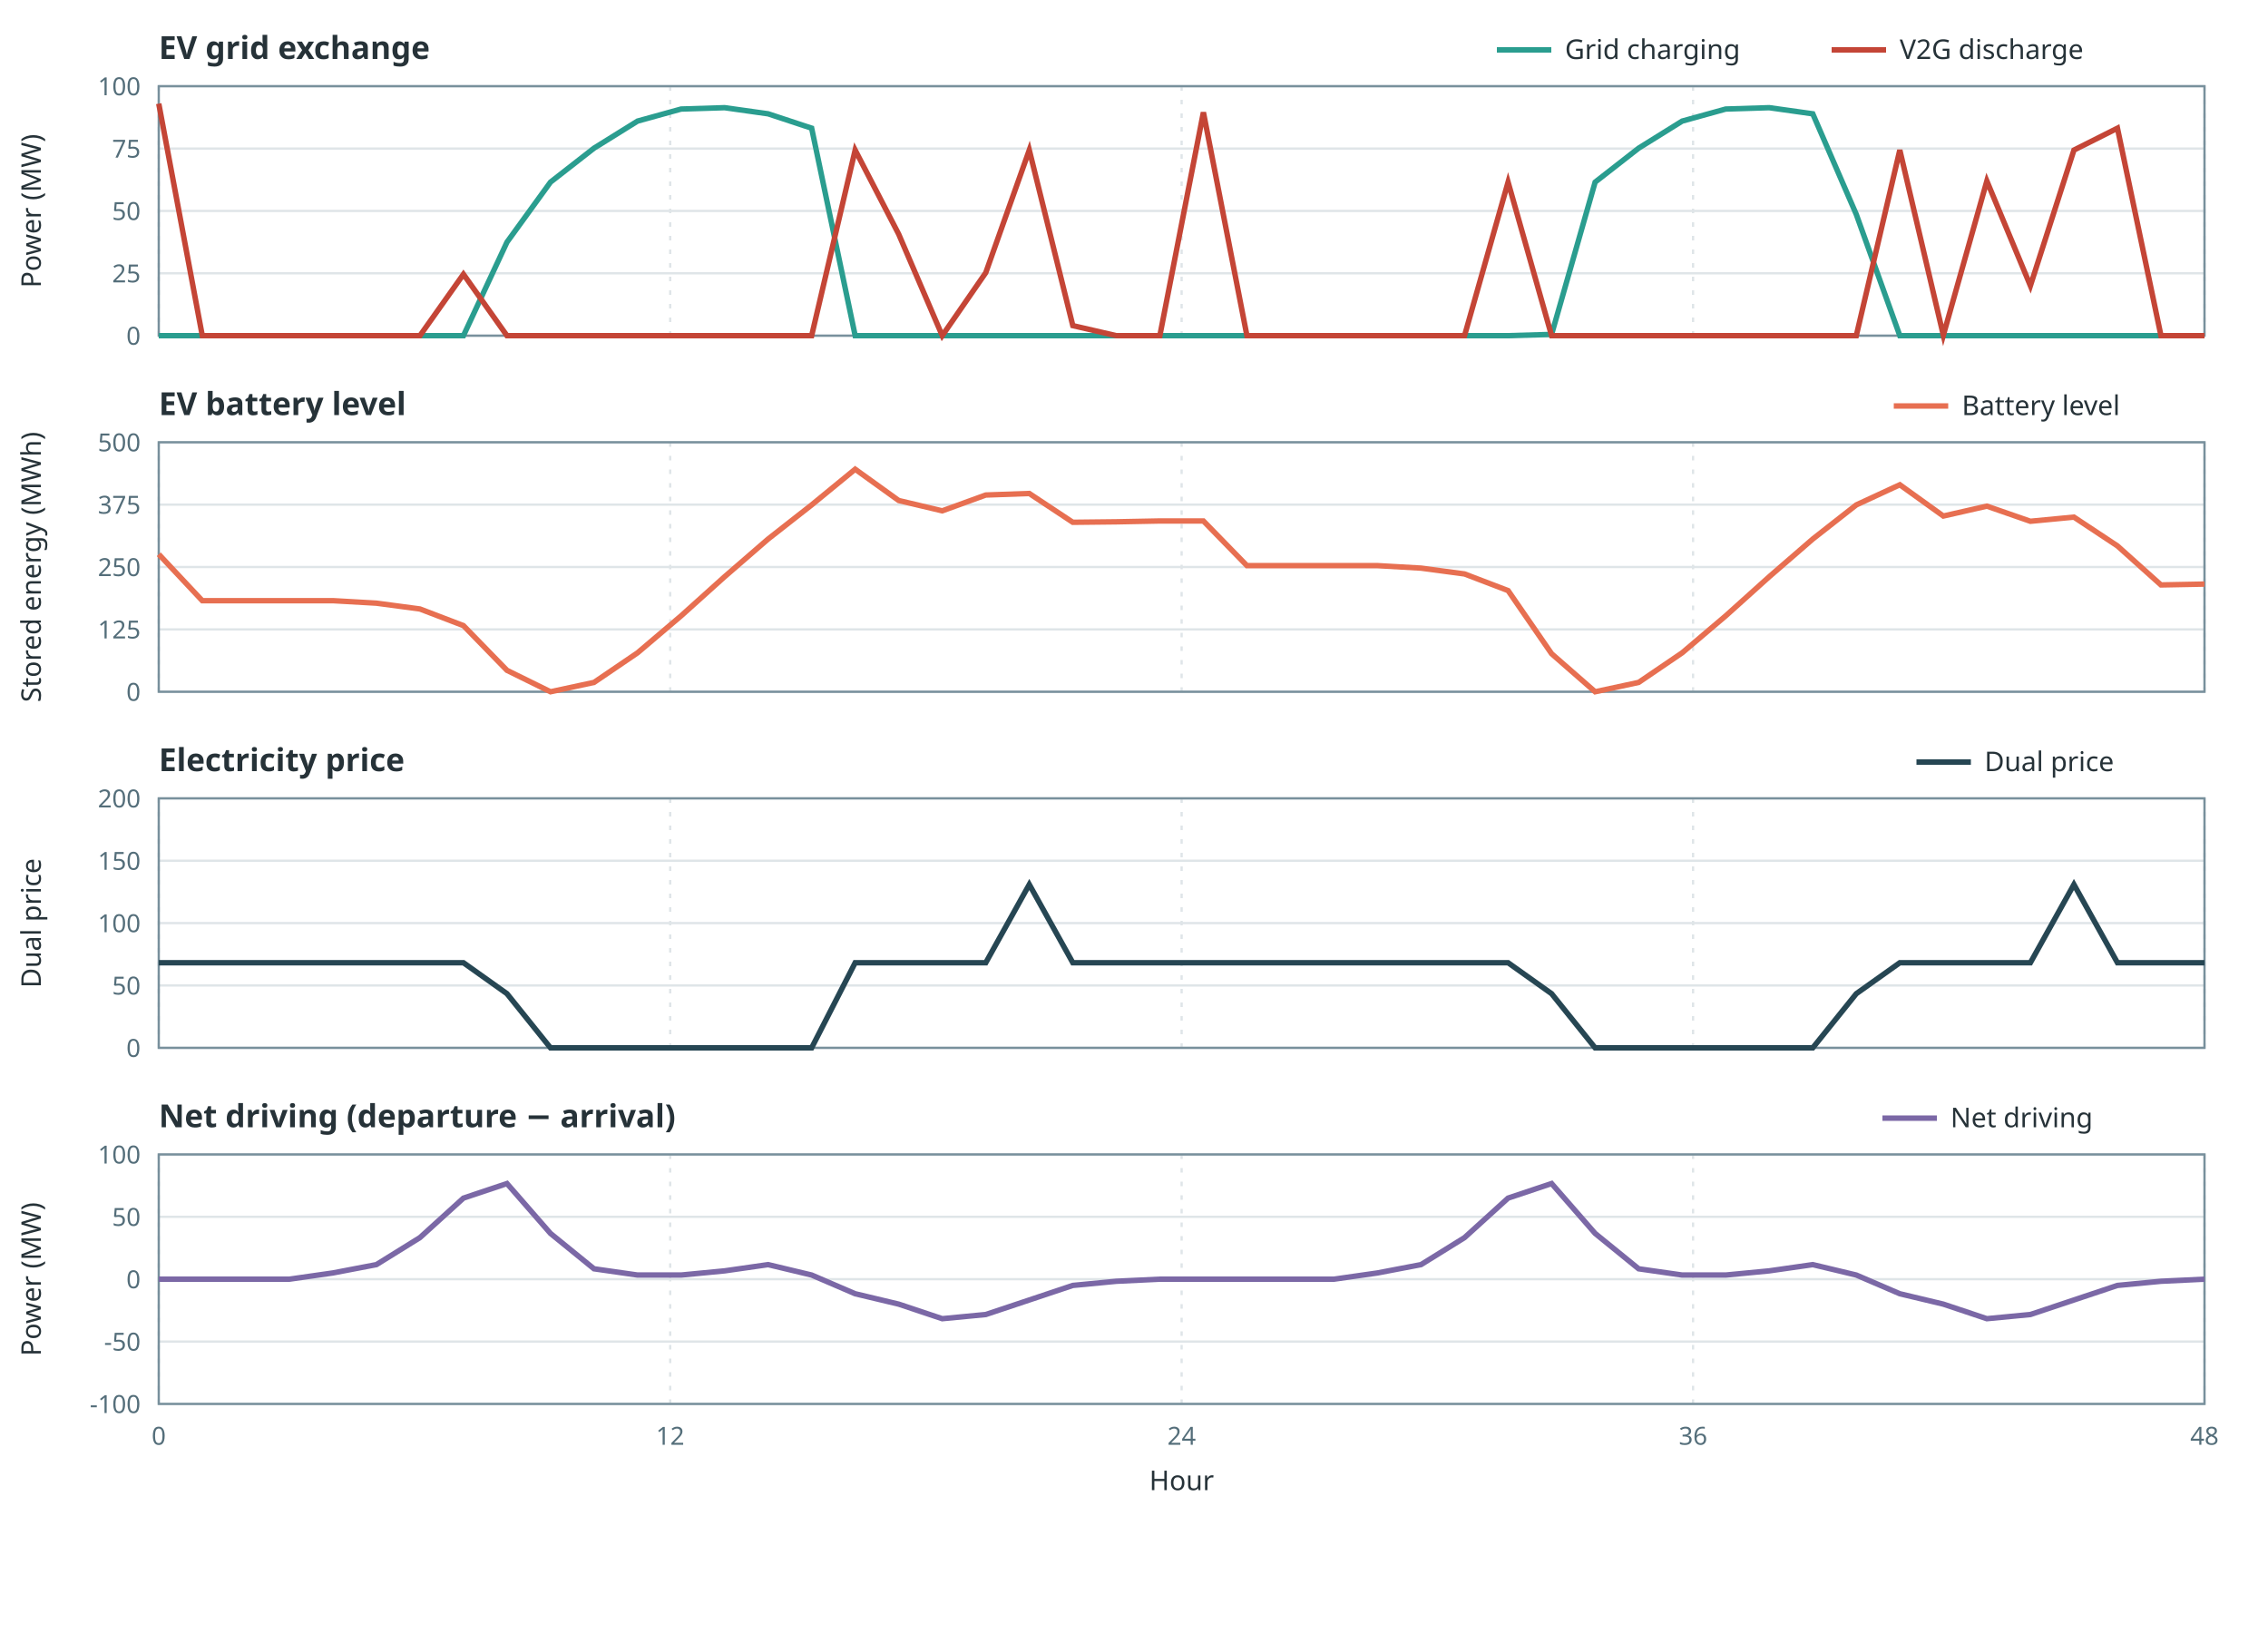
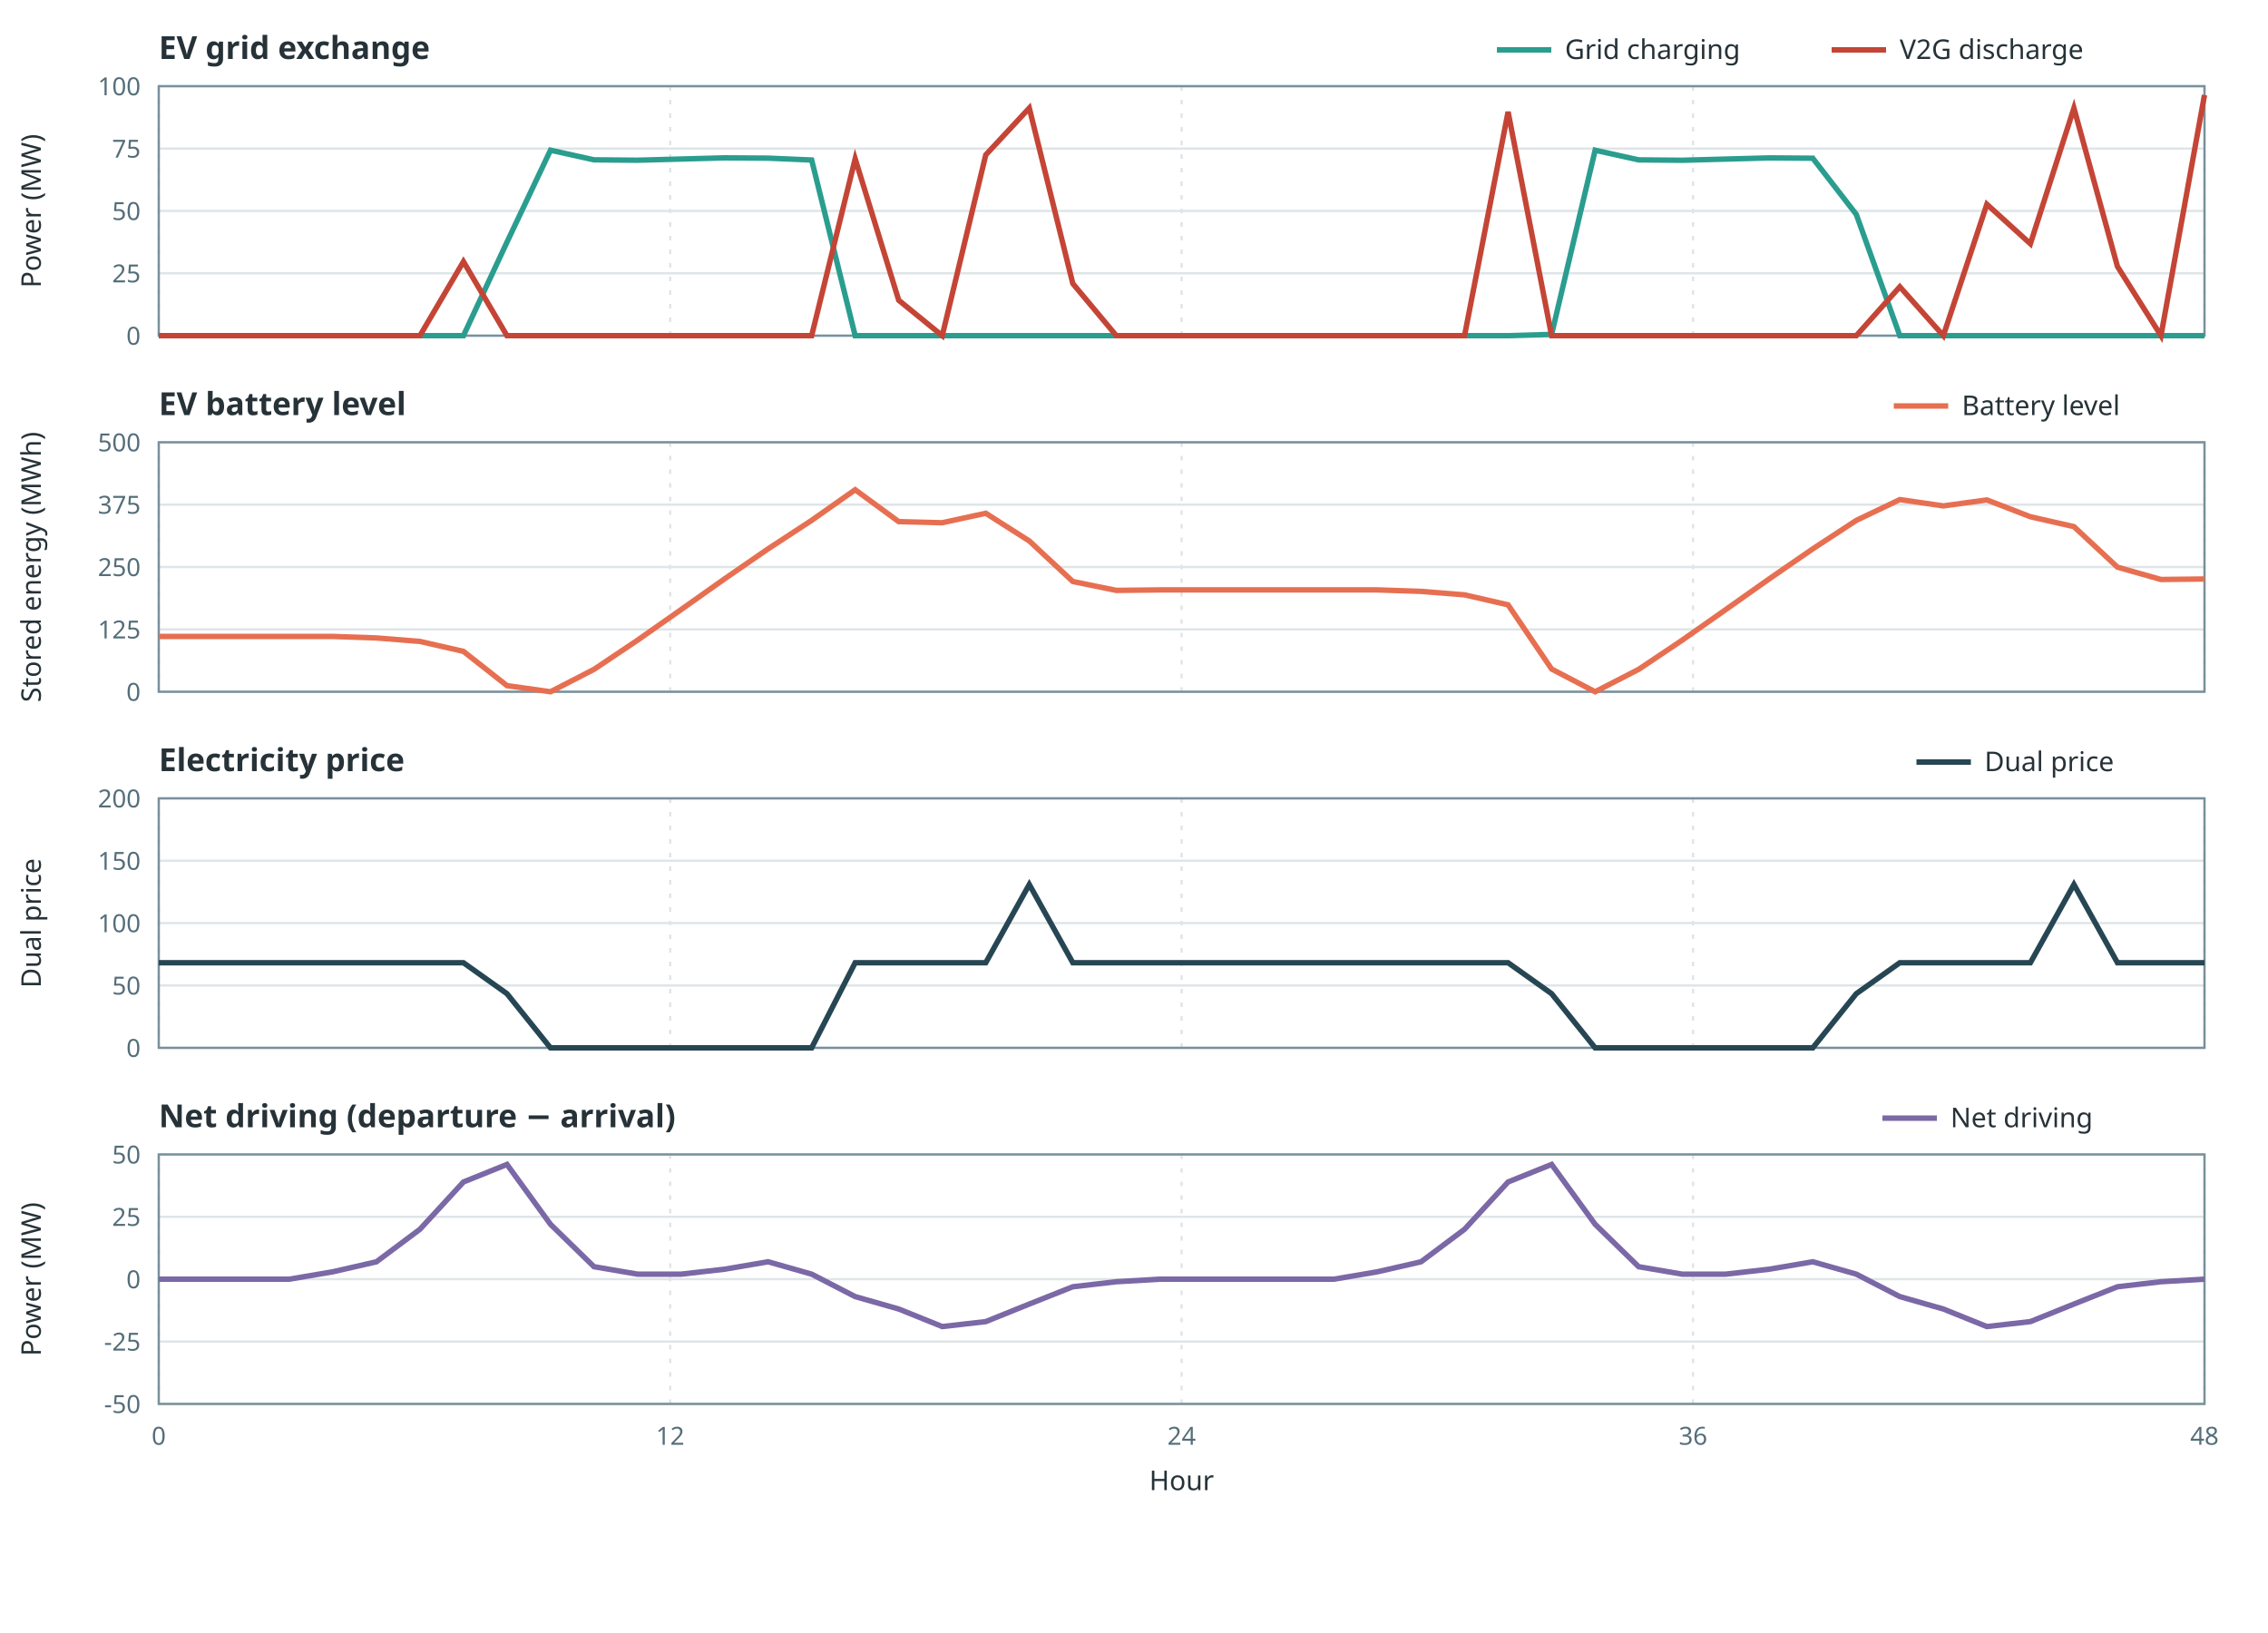
<svg xmlns="http://www.w3.org/2000/svg" width="1000" height="720" viewBox="0 0 1000 720" role="img">
  <style>
    text { font-family: system-ui, sans-serif; fill: #263238; }
    .title { font-size: 14px; font-weight: 600; }
    .legend { font-size: 12px; }
    .axis-label { font-size: 12px; text-anchor: middle; }
    .tick { font-size: 11px; text-anchor: end; fill: #546e7a; }
    .tick.x { text-anchor: middle; }
    .grid { stroke: #dfe5e8; stroke-width: 1; }
    .grid.vertical { stroke-dasharray: 2 4; }
    .frame { fill: none; stroke: #78909c; stroke-width: 1; }
</style>
  <rect width="100%" height="100%" fill="white" />
  <text class="title" x="70" y="26.0">EV grid exchange</text>
  <text class="axis-label" transform="translate(18 93.0) rotate(-90)">Power (MW)</text>
  <line class="grid" x1="70.0" y1="148.0" x2="972.0" y2="148.0" />
  <text class="tick" x="62" y="152.0">0</text>
  <line class="grid" x1="70.0" y1="120.5" x2="972.0" y2="120.5" />
  <text class="tick" x="62" y="124.5">25</text>
  <line class="grid" x1="70.0" y1="93.0" x2="972.0" y2="93.0" />
  <text class="tick" x="62" y="97.0">50</text>
  <line class="grid" x1="70.0" y1="65.5" x2="972.0" y2="65.5" />
  <text class="tick" x="62" y="69.5">75</text>
  <line class="grid" x1="70.0" y1="38.0" x2="972.0" y2="38.0" />
  <text class="tick" x="62" y="42.0">100</text>
  <line class="grid vertical" x1="70.0" y1="38.0" x2="70.0" y2="148.0" />
  <line class="grid vertical" x1="295.5" y1="38.0" x2="295.5" y2="148.0" />
  <line class="grid vertical" x1="521.0" y1="38.0" x2="521.0" y2="148.0" />
  <line class="grid vertical" x1="746.5" y1="38.0" x2="746.5" y2="148.0" />
  <line class="grid vertical" x1="972.0" y1="38.0" x2="972.0" y2="148.0" />
  <rect class="frame" x="70.0" y="38.0" width="902.0" height="110.0" />
-   <polyline fill="none" stroke="#2a9d8f" stroke-width="2.4" points="70.00,148.00 89.19,148.00 108.38,148.00 127.57,148.00 146.77,148.00 165.96,148.00 185.15,148.00 204.34,148.00 223.53,106.77 242.72,80.30 261.91,65.33 281.11,53.39 300.30,48.08 319.49,47.48 338.68,50.18 357.87,56.52 377.06,148.00 396.26,148.00 415.45,148.00 434.64,148.00 453.83,148.00 473.02,148.00 492.21,148.00 511.40,148.00 530.60,148.00 549.79,148.00 568.98,148.00 588.17,148.00 607.36,148.00 626.55,148.00 645.74,148.00 664.94,148.00 684.13,147.44 703.32,80.30 722.51,65.33 741.70,53.39 760.89,48.08 780.09,47.48 799.28,50.18 818.47,94.54 837.66,148.00 856.85,148.00 876.04,148.00 895.23,148.00 914.43,148.00 933.62,148.00 952.81,148.00 972.00,148.00" />
-   <polyline fill="none" stroke="#c44536" stroke-width="2.4" points="70.00,45.70 89.19,148.00 108.38,148.00 127.57,148.00 146.77,148.00 165.96,148.00 185.15,148.00 204.34,120.91 223.53,148.00 242.72,148.00 261.91,148.00 281.11,148.00 300.30,148.00 319.49,148.00 338.68,148.00 357.87,148.00 377.06,66.17 396.26,103.27 415.45,148.00 434.64,120.23 453.83,66.17 473.02,143.57 492.21,148.00 511.40,148.00 530.60,49.53 549.79,148.00 568.98,148.00 588.17,148.00 607.36,148.00 626.55,148.00 645.74,148.00 664.94,80.30 684.13,148.00 703.32,148.00 722.51,148.00 741.70,148.00 760.89,148.00 780.09,148.00 799.28,148.00 818.47,148.00 837.66,66.17 856.85,147.82 876.04,79.80 895.23,125.99 914.43,66.17 933.62,56.52 952.81,148.00 972.00,148.00" />
+   <polyline fill="none" stroke="#2a9d8f" stroke-width="2.4" points="70.00,148.00 89.19,148.00 108.38,148.00 127.57,148.00 146.77,148.00 165.96,148.00 185.15,148.00 204.34,148.00 223.53,106.77 242.72,66.22 261.91,70.47 281.11,70.64 300.30,70.12 319.49,69.60 338.68,69.73 357.87,70.55 377.06,148.00 396.26,148.00 415.45,148.00 434.64,148.00 453.83,148.00 473.02,148.00 492.21,148.00 511.40,148.00 530.60,148.00 549.79,148.00 568.98,148.00 588.17,148.00 607.36,148.00 626.55,148.00 645.74,148.00 664.94,148.00 684.13,147.44 703.32,66.24 722.51,70.49 741.70,70.66 760.89,70.14 780.09,69.62 799.28,69.76 818.47,94.54 837.66,148.00 856.85,148.00 876.04,148.00 895.23,148.00 914.43,148.00 933.62,148.00 952.81,148.00 972.00,148.00" />
+   <polyline fill="none" stroke="#c44536" stroke-width="2.4" points="70.00,148.00 89.19,148.00 108.38,148.00 127.57,148.00 146.77,148.00 165.96,148.00 185.15,148.00 204.34,115.34 223.53,148.00 242.72,148.00 261.91,148.00 281.11,148.00 300.30,148.00 319.49,148.00 338.68,148.00 357.87,148.00 377.06,70.03 396.26,132.38 415.45,148.00 434.64,68.28 453.83,47.64 473.02,125.03 492.21,148.00 511.40,148.00 530.60,148.00 549.79,148.00 568.98,148.00 588.17,148.00 607.36,148.00 626.55,148.00 645.74,148.00 664.94,49.33 684.13,148.00 703.32,148.00 722.51,148.00 741.70,148.00 760.89,148.00 780.09,148.00 799.28,148.00 818.47,148.00 837.66,126.44 856.85,148.00 876.04,90.06 895.23,107.48 914.43,47.66 933.62,117.50 952.81,148.00 972.00,41.89" />
  <line x1="660" y1="22" x2="684" y2="22" stroke="#2a9d8f" stroke-width="2.4" />
  <text class="legend" x="690" y="26">Grid charging</text>
  <line x1="807.6" y1="22" x2="831.6" y2="22" stroke="#c44536" stroke-width="2.4" />
  <text class="legend" x="837.6" y="26">V2G discharge</text>
  <text class="title" x="70" y="183.0">EV battery level</text>
  <text class="axis-label" transform="translate(18 250.0) rotate(-90)">Stored energy (MWh)</text>
  <line class="grid" x1="70.0" y1="305.0" x2="972.0" y2="305.0" />
  <text class="tick" x="62" y="309.0">0</text>
  <line class="grid" x1="70.0" y1="277.5" x2="972.0" y2="277.5" />
  <text class="tick" x="62" y="281.5">125</text>
  <line class="grid" x1="70.0" y1="250.0" x2="972.0" y2="250.0" />
  <text class="tick" x="62" y="254.0">250</text>
  <line class="grid" x1="70.0" y1="222.5" x2="972.0" y2="222.5" />
  <text class="tick" x="62" y="226.5">375</text>
  <line class="grid" x1="70.0" y1="195.0" x2="972.0" y2="195.0" />
  <text class="tick" x="62" y="199.0">500</text>
  <line class="grid vertical" x1="70.0" y1="195.0" x2="70.0" y2="305.0" />
  <line class="grid vertical" x1="295.5" y1="195.0" x2="295.5" y2="305.0" />
  <line class="grid vertical" x1="521.0" y1="195.0" x2="521.0" y2="305.0" />
  <line class="grid vertical" x1="746.5" y1="195.0" x2="746.5" y2="305.0" />
  <line class="grid vertical" x1="972.0" y1="195.0" x2="972.0" y2="305.0" />
  <rect class="frame" x="70.0" y="195.0" width="902.0" height="110.0" />
-   <polyline fill="none" stroke="#e76f51" stroke-width="2.4" points="70.00,244.38 89.19,264.84 108.38,264.84 127.57,264.84 146.77,264.84 165.96,265.94 185.15,268.50 204.34,275.84 223.53,295.55 242.72,305.00 261.91,300.88 281.11,287.83 300.30,271.54 319.49,254.28 338.68,237.66 357.87,222.62 377.06,206.88 396.26,220.68 415.45,225.23 434.64,218.26 453.83,217.58 473.02,230.28 492.21,230.07 511.40,229.70 530.60,229.70 549.79,249.39 568.98,249.39 588.17,249.39 607.36,249.39 626.55,250.49 645.74,253.06 664.94,260.39 684.13,288.23 703.32,305.00 722.51,300.88 741.70,287.83 760.89,271.54 780.09,254.28 799.28,237.66 818.47,222.62 837.66,213.73 856.85,227.52 876.04,223.16 895.23,229.83 914.43,228.00 933.62,240.70 952.81,257.90 972.00,257.53" />
+   <polyline fill="none" stroke="#e76f51" stroke-width="2.4" points="70.00,280.61 89.19,280.61 108.38,280.61 127.57,280.61 146.77,280.61 165.96,281.27 185.15,282.80 204.34,287.20 223.53,302.30 242.72,305.00 261.91,295.12 281.11,282.26 300.30,268.78 319.49,255.21 338.68,241.98 357.87,229.43 377.06,215.93 396.26,229.99 415.45,230.48 434.64,226.30 453.83,238.51 473.02,256.39 492.21,260.31 511.40,260.09 530.60,260.09 549.79,260.09 568.98,260.09 588.17,260.09 607.36,260.09 626.55,260.74 645.74,262.27 664.94,266.68 684.13,294.98 703.32,305.00 722.51,295.12 741.70,282.27 760.89,268.79 780.09,255.22 799.28,242.00 818.47,229.45 837.66,220.27 856.85,223.05 876.04,220.42 895.23,227.83 914.43,232.19 933.62,250.07 952.81,255.50 972.00,255.28" />
  <line x1="835" y1="179" x2="859" y2="179" stroke="#e76f51" stroke-width="2.4" />
  <text class="legend" x="865" y="183">Battery level</text>
  <text class="title" x="70" y="340.0">Electricity price</text>
  <text class="axis-label" transform="translate(18 407.0) rotate(-90)">Dual price</text>
  <line class="grid" x1="70.0" y1="462.0" x2="972.0" y2="462.0" />
  <text class="tick" x="62" y="466.0">0</text>
  <line class="grid" x1="70.0" y1="434.5" x2="972.0" y2="434.5" />
  <text class="tick" x="62" y="438.5">50</text>
  <line class="grid" x1="70.0" y1="407.0" x2="972.0" y2="407.0" />
  <text class="tick" x="62" y="411.0">100</text>
  <line class="grid" x1="70.0" y1="379.5" x2="972.0" y2="379.5" />
  <text class="tick" x="62" y="383.5">150</text>
  <line class="grid" x1="70.0" y1="352.0" x2="972.0" y2="352.0" />
  <text class="tick" x="62" y="356.0">200</text>
  <line class="grid vertical" x1="70.0" y1="352.0" x2="70.0" y2="462.0" />
  <line class="grid vertical" x1="295.5" y1="352.0" x2="295.5" y2="462.0" />
  <line class="grid vertical" x1="521.0" y1="352.0" x2="521.0" y2="462.0" />
  <line class="grid vertical" x1="746.5" y1="352.0" x2="746.5" y2="462.0" />
  <line class="grid vertical" x1="972.0" y1="352.0" x2="972.0" y2="462.0" />
  <rect class="frame" x="70.0" y="352.0" width="902.0" height="110.0" />
  <polyline fill="none" stroke="#264653" stroke-width="2.4" points="70.00,424.47 89.19,424.47 108.38,424.47 127.57,424.47 146.77,424.47 165.96,424.47 185.15,424.47 204.34,424.47 223.53,438.12 242.72,462.00 261.91,462.00 281.11,462.00 300.30,462.00 319.49,462.00 338.68,462.00 357.87,462.00 377.06,424.47 396.26,424.47 415.45,424.47 434.64,424.47 453.83,389.98 473.02,424.47 492.21,424.47 511.40,424.47 530.60,424.47 549.79,424.47 568.98,424.47 588.17,424.47 607.36,424.47 626.55,424.47 645.74,424.47 664.94,424.47 684.13,438.12 703.32,462.00 722.51,462.00 741.70,462.00 760.89,462.00 780.09,462.00 799.28,462.00 818.47,438.12 837.66,424.47 856.85,424.47 876.04,424.47 895.23,424.47 914.43,389.98 933.62,424.47 952.81,424.47 972.00,424.47" />
  <line x1="845" y1="336" x2="869" y2="336" stroke="#264653" stroke-width="2.4" />
  <text class="legend" x="875" y="340">Dual price</text>
  <text class="title" x="70" y="497.0">Net driving (departure − arrival)</text>
  <text class="axis-label" transform="translate(18 564.0) rotate(-90)">Power (MW)</text>
  <line class="grid" x1="70.0" y1="619.0" x2="972.0" y2="619.0" />
-   <text class="tick" x="62" y="623.0">-100</text>
+   <text class="tick" x="62" y="623.0">-50</text>
  <line class="grid" x1="70.0" y1="591.5" x2="972.0" y2="591.5" />
-   <text class="tick" x="62" y="595.5">-50</text>
+   <text class="tick" x="62" y="595.5">-25</text>
  <line class="grid" x1="70.0" y1="564.0" x2="972.0" y2="564.0" />
  <text class="tick" x="62" y="568.0">0</text>
  <line class="grid" x1="70.0" y1="536.5" x2="972.0" y2="536.5" />
-   <text class="tick" x="62" y="540.5">50</text>
+   <text class="tick" x="62" y="540.5">25</text>
  <line class="grid" x1="70.0" y1="509.0" x2="972.0" y2="509.0" />
-   <text class="tick" x="62" y="513.0">100</text>
+   <text class="tick" x="62" y="513.0">50</text>
  <line class="grid vertical" x1="70.0" y1="509.0" x2="70.0" y2="619.0" />
  <text class="tick x" x="70.0" y="637.0">0</text>
  <line class="grid vertical" x1="295.5" y1="509.0" x2="295.5" y2="619.0" />
  <text class="tick x" x="295.5" y="637.0">12</text>
  <line class="grid vertical" x1="521.0" y1="509.0" x2="521.0" y2="619.0" />
  <text class="tick x" x="521.0" y="637.0">24</text>
  <line class="grid vertical" x1="746.5" y1="509.0" x2="746.5" y2="619.0" />
  <text class="tick x" x="746.5" y="637.0">36</text>
  <line class="grid vertical" x1="972.0" y1="509.0" x2="972.0" y2="619.0" />
  <text class="tick x" x="972.0" y="637.0">48</text>
  <rect class="frame" x="70.0" y="509.0" width="902.0" height="110.0" />
-   <polyline fill="none" stroke="#7b68a6" stroke-width="2.4" points="70.00,564.00 89.19,564.00 108.38,564.00 127.57,564.00 146.77,561.25 165.96,557.58 185.15,545.67 204.34,528.25 223.53,521.83 242.72,543.83 261.91,559.42 281.11,562.17 300.30,562.17 319.49,560.33 338.68,557.58 357.87,562.17 377.06,570.42 396.26,575.00 415.45,581.42 434.64,579.58 453.83,573.17 473.02,566.75 492.21,564.92 511.40,564.00 530.60,564.00 549.79,564.00 568.98,564.00 588.17,564.00 607.36,561.25 626.55,557.58 645.74,545.67 664.94,528.25 684.13,521.83 703.32,543.83 722.51,559.42 741.70,562.17 760.89,562.17 780.09,560.33 799.28,557.58 818.47,562.17 837.66,570.42 856.85,575.00 876.04,581.42 895.23,579.58 914.43,573.17 933.62,566.75 952.81,564.92 972.00,564.00" />
+   <polyline fill="none" stroke="#7b68a6" stroke-width="2.4" points="70.00,564.00 89.19,564.00 108.38,564.00 127.57,564.00 146.77,560.73 165.96,556.34 185.15,542.00 204.34,521.14 223.53,513.40 242.72,539.80 261.91,558.50 281.11,561.78 300.30,561.78 319.49,559.60 338.68,556.32 357.87,561.78 377.06,571.68 396.26,577.15 415.45,584.89 434.64,582.70 453.83,574.96 473.02,567.34 492.21,565.12 511.40,564.00 530.60,564.00 549.79,564.00 568.98,564.00 588.17,564.00 607.36,560.73 626.55,556.34 645.74,542.00 664.94,521.14 684.13,513.40 703.32,539.80 722.51,558.50 741.70,561.78 760.89,561.78 780.09,559.60 799.28,556.32 818.47,561.78 837.66,571.68 856.85,577.15 876.04,584.89 895.23,582.70 914.43,574.96 933.62,567.34 952.81,565.12 972.00,564.00" />
  <text class="axis-label" x="521.0" y="657.0">Hour</text>
  <line x1="830" y1="493" x2="854" y2="493" stroke="#7b68a6" stroke-width="2.4" />
  <text class="legend" x="860" y="497">Net driving</text>
</svg>
